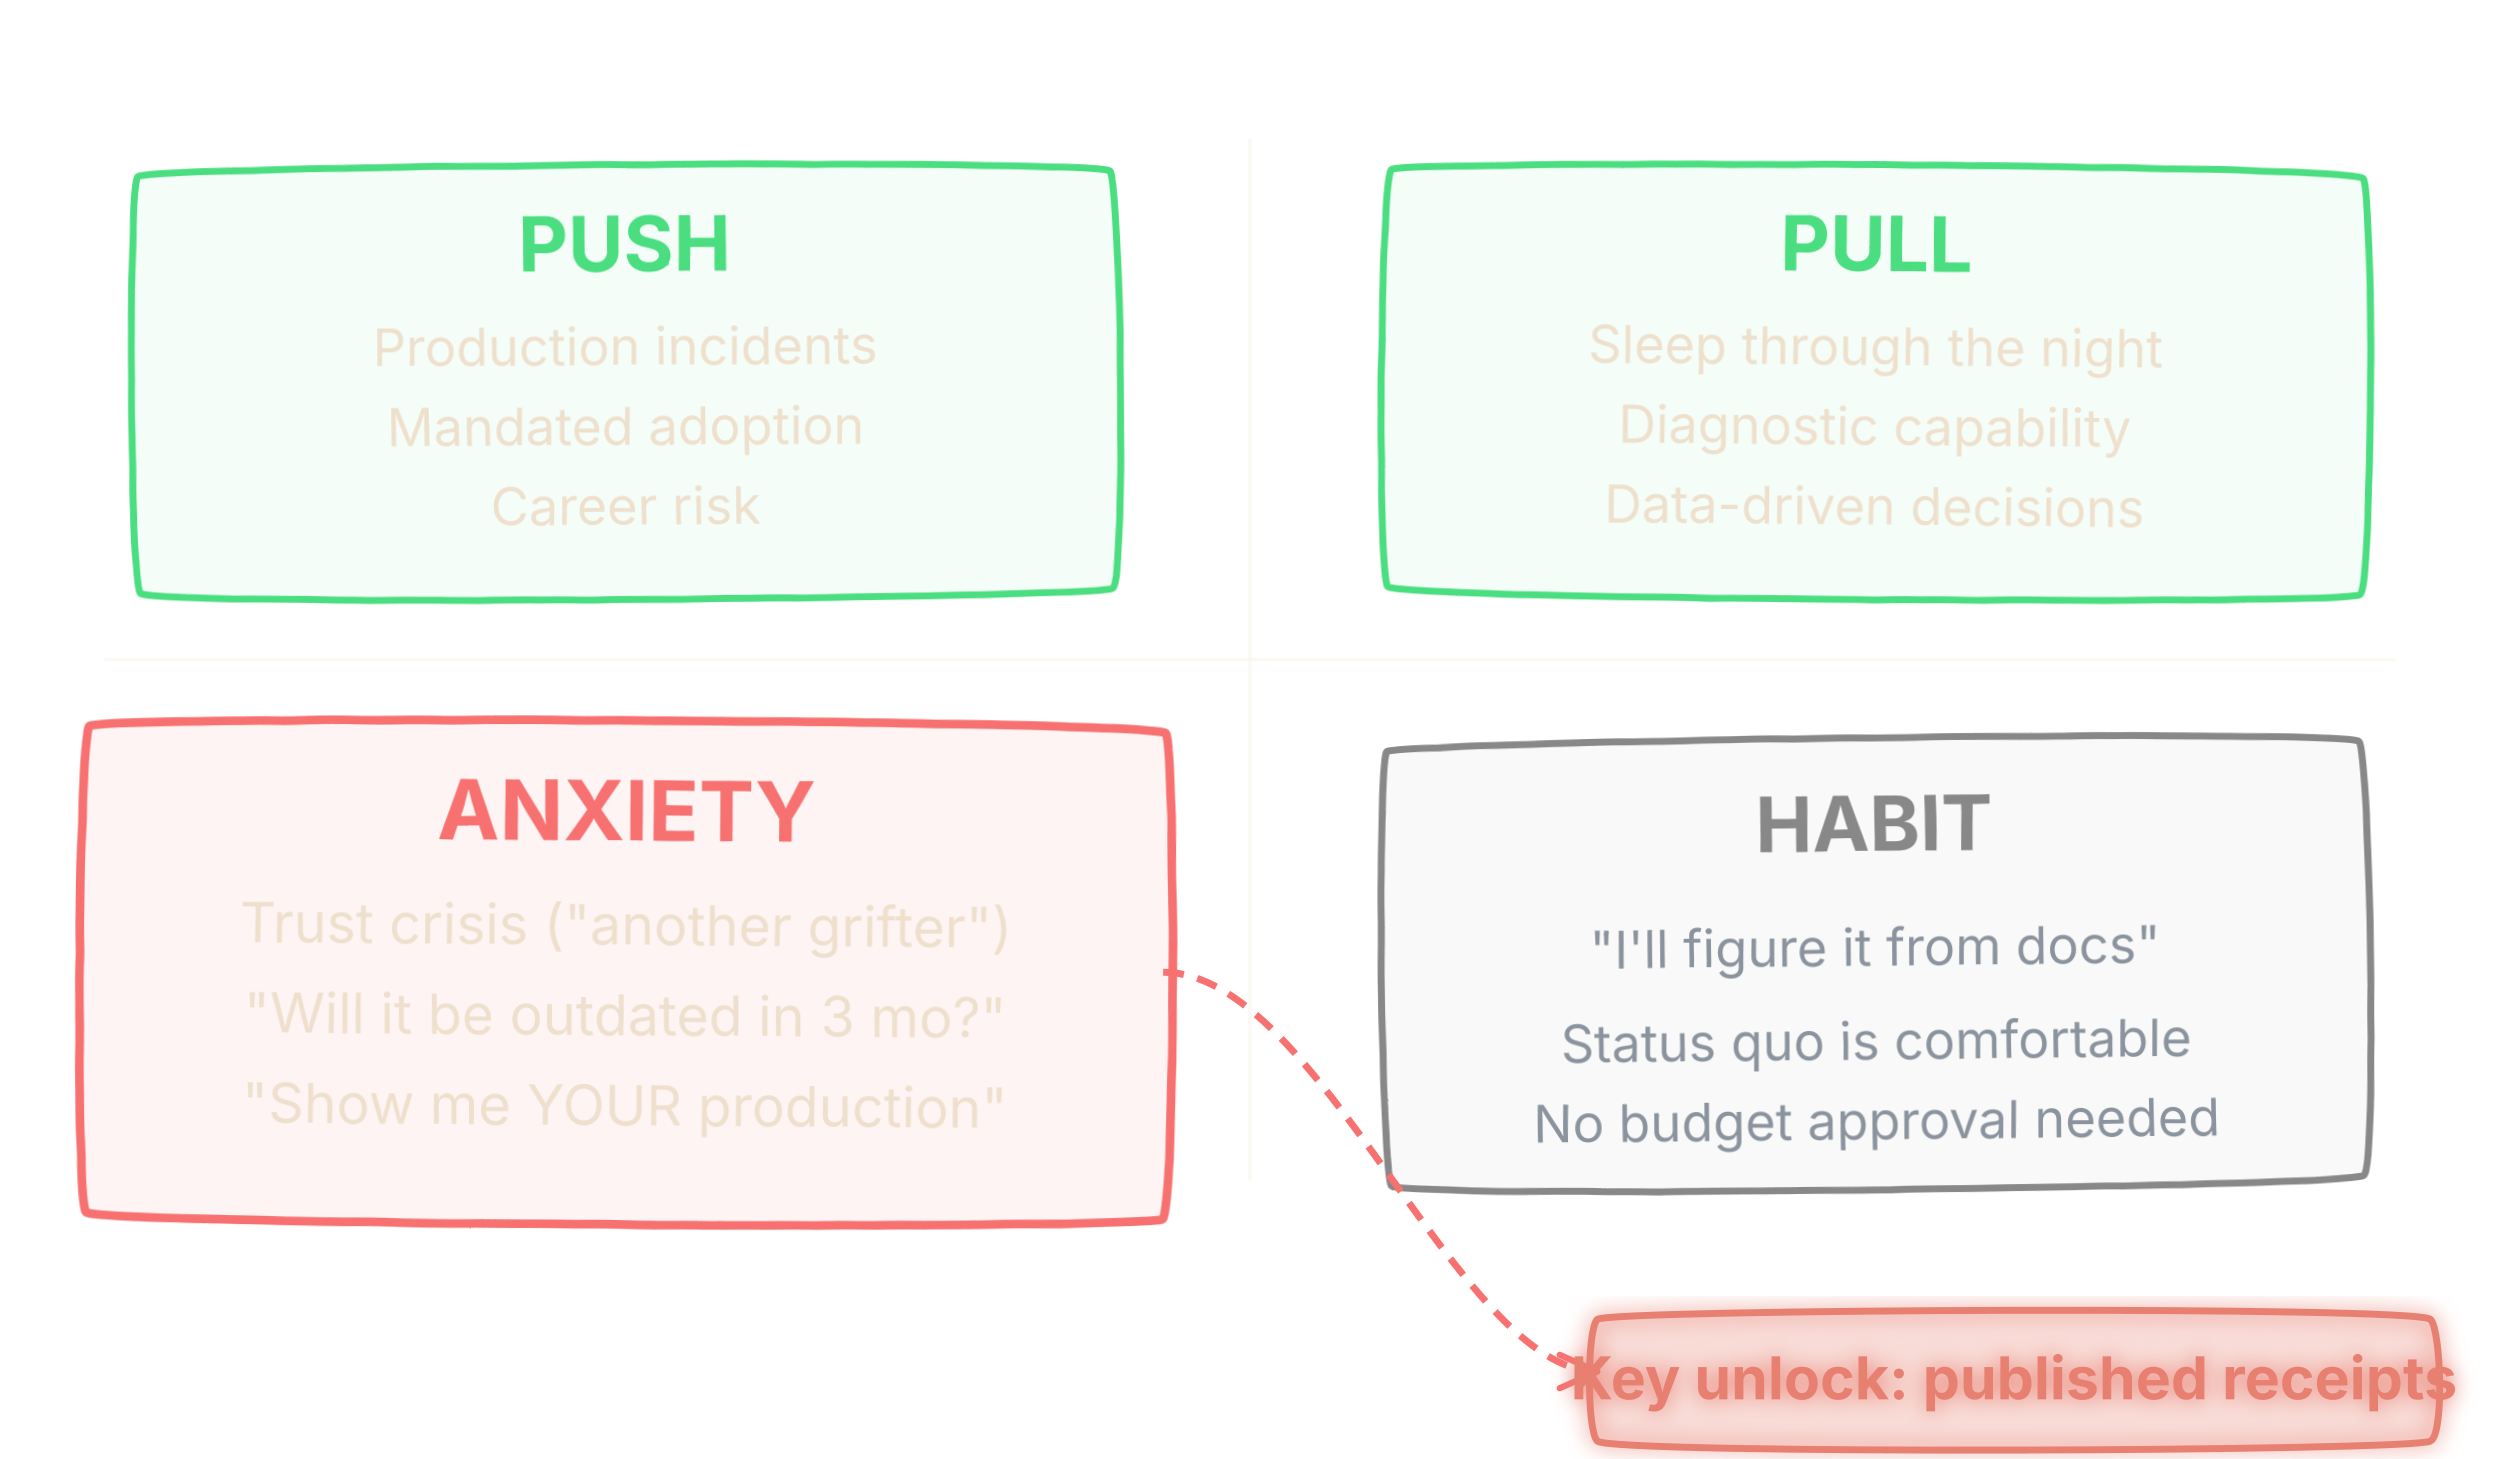
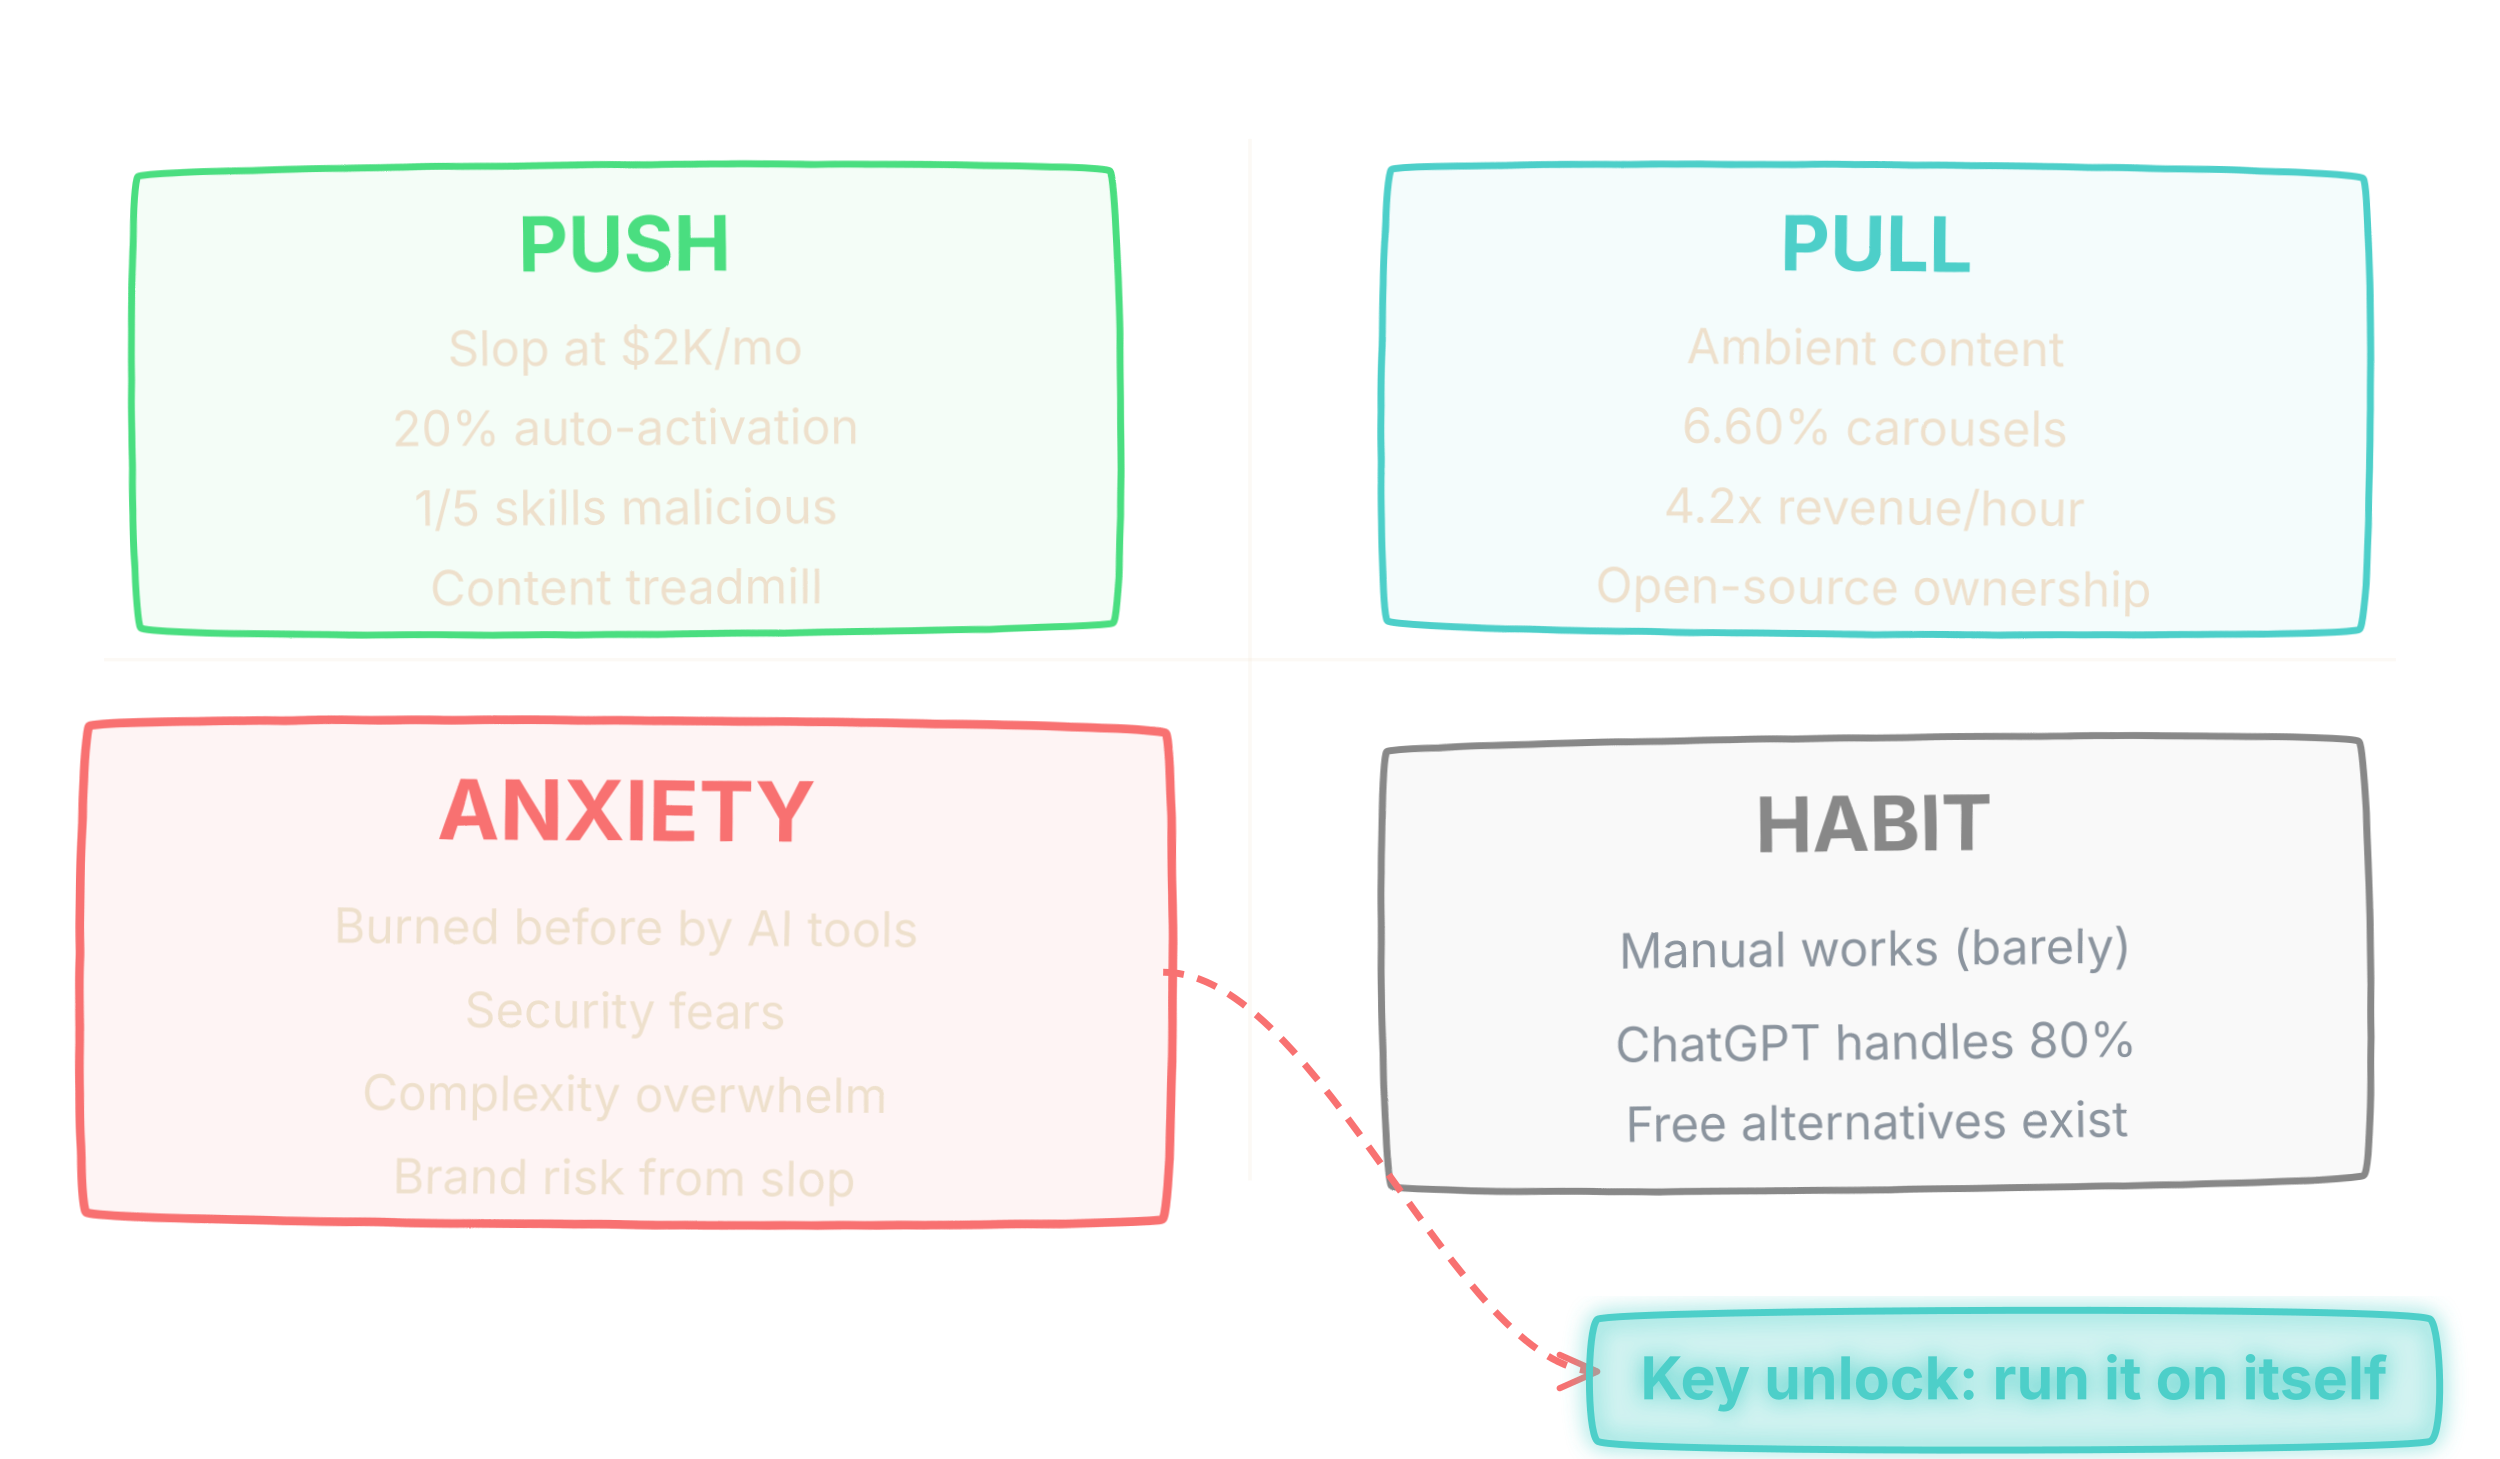
<svg xmlns="http://www.w3.org/2000/svg" viewBox="0 0 720 420" style="width:100%;max-width:720px;">
  <defs>
    <filter id="roughen-5" x="-2%" y="-2%" width="104%" height="104%">
      <feTurbulence type="turbulence" baseFrequency="0.03" numOctaves="2" result="noise" seed="5" />
      <feDisplacementMap in="SourceGraphic" in2="noise" scale="0.4" xChannelSelector="R" yChannelSelector="G" />
    </filter>
    <filter id="glow-5">
      <feGaussianBlur stdDeviation="3" result="blur" />
      <feMerge>
        <feMergeNode in="blur" />
        <feMergeNode in="SourceGraphic" />
      </feMerge>
    </filter>
-     <marker id="arrow-5" viewBox="0 0 12 10" refX="10" refY="5" markerWidth="8" markerHeight="6" orient="auto-start-reverse" fill="none" stroke="#eee0cc" stroke-width="1.5" stroke-linecap="round" stroke-linejoin="round">
-       <path d="M 1,1 L 10,5 L 1,9" />
-     </marker>
    <marker id="arrow-5a" viewBox="0 0 12 10" refX="10" refY="5" markerWidth="8" markerHeight="6" orient="auto-start-reverse" fill="none" stroke="#f87171" stroke-width="1.5" stroke-linecap="round" stroke-linejoin="round">
      <path d="M 1,1 L 10,5 L 1,9" />
    </marker>
  </defs>
  <line x1="360" y1="40" x2="360" y2="340" stroke="#eee0cc" stroke-width="1" opacity="0.2" />
  <line x1="30" y1="190" x2="690" y2="190" stroke="#eee0cc" stroke-width="1" opacity="0.2" />
  <g filter="url(#roughen-5)" transform="rotate(-0.3, 180, 110)">
-     <path d="M 40,50 C 43,47 317,46 320,50 C 323,53 324,168 320,170 C 317,173 43,174 40,170 C 37,167 37,53 40,50 Z" fill="rgba(78,222,128,0.06)" stroke="#4ade80" stroke-width="2" stroke-linecap="round" stroke-linejoin="round" />
+     <path d="M 40,50 C 43,47 317,46 320,50 C 323,53 324,178 320,180 C 317,183 43,184 40,180 C 37,177 37,53 40,50 Z" fill="rgba(78,222,128,0.06)" stroke="#4ade80" stroke-width="2" stroke-linecap="round" stroke-linejoin="round" />
    <text x="180" y="78" text-anchor="middle" font-family="'Inter', sans-serif" font-size="22" fill="#4ade80" font-weight="700">PUSH</text>
-     <text x="180" y="105" text-anchor="middle" font-family="'Inter', sans-serif" font-size="15" fill="#eee0cc">Production incidents</text>
-     <text x="180" y="128" text-anchor="middle" font-family="'Inter', sans-serif" font-size="15" fill="#eee0cc">Mandated adoption</text>
-     <text x="180" y="151" text-anchor="middle" font-family="'Inter', sans-serif" font-size="15" fill="#eee0cc">Career risk</text>
+     <text x="180" y="105" text-anchor="middle" font-family="'Inter', sans-serif" font-size="14" fill="#eee0cc">Slop at $2K/mo</text>
+     <text x="180" y="128" text-anchor="middle" font-family="'Inter', sans-serif" font-size="14" fill="#eee0cc">20% auto-activation</text>
+     <text x="180" y="151" text-anchor="middle" font-family="'Inter', sans-serif" font-size="14" fill="#eee0cc">1/5 skills malicious</text>
+     <text x="180" y="174" text-anchor="middle" font-family="'Inter', sans-serif" font-size="14" fill="#eee0cc">Content treadmill</text>
  </g>
  <g filter="url(#roughen-5)" transform="rotate(0.5, 540, 110)">
-     <path d="M 400,50 C 403,47 677,46 680,50 C 683,53 684,168 680,170 C 677,173 403,174 400,170 C 397,167 397,53 400,50 Z" fill="rgba(78,222,128,0.06)" stroke="#4ade80" stroke-width="2" stroke-linecap="round" stroke-linejoin="round" />
-     <text x="540" y="78" text-anchor="middle" font-family="'Inter', sans-serif" font-size="22" fill="#4ade80" font-weight="700">PULL</text>
-     <text x="540" y="105" text-anchor="middle" font-family="'Inter', sans-serif" font-size="15" fill="#eee0cc">Sleep through the night</text>
-     <text x="540" y="128" text-anchor="middle" font-family="'Inter', sans-serif" font-size="15" fill="#eee0cc">Diagnostic capability</text>
-     <text x="540" y="151" text-anchor="middle" font-family="'Inter', sans-serif" font-size="15" fill="#eee0cc">Data-driven decisions</text>
+     <path d="M 400,50 C 403,47 677,46 680,50 C 683,53 684,178 680,180 C 677,183 403,184 400,180 C 397,177 397,53 400,50 Z" fill="rgba(77,207,201,0.06)" stroke="#4DCFC9" stroke-width="2" stroke-linecap="round" stroke-linejoin="round" />
+     <text x="540" y="78" text-anchor="middle" font-family="'Inter', sans-serif" font-size="22" fill="#4DCFC9" font-weight="700">PULL</text>
+     <text x="540" y="105" text-anchor="middle" font-family="'Inter', sans-serif" font-size="14" fill="#eee0cc">Ambient content</text>
+     <text x="540" y="128" text-anchor="middle" font-family="'Inter', sans-serif" font-size="14" fill="#eee0cc">6.60% carousels</text>
+     <text x="540" y="151" text-anchor="middle" font-family="'Inter', sans-serif" font-size="14" fill="#eee0cc">4.2x revenue/hour</text>
+     <text x="540" y="174" text-anchor="middle" font-family="'Inter', sans-serif" font-size="14" fill="#eee0cc">Open-source ownership</text>
  </g>
  <g filter="url(#roughen-5)" transform="rotate(0.4, 180, 290)">
    <path d="M 25,210 C 28,207 332,206 335,210 C 338,213 339,348 335,350 C 332,353 28,354 25,350 C 22,347 22,213 25,210 Z" fill="rgba(248,113,113,0.08)" stroke="#f87171" stroke-width="2.5" stroke-linecap="round" stroke-linejoin="round" />
    <text x="180" y="242" text-anchor="middle" font-family="'Inter', sans-serif" font-size="24" fill="#f87171" font-weight="700">ANXIETY</text>
-     <text x="180" y="272" text-anchor="middle" font-family="'Inter', sans-serif" font-size="16" fill="#eee0cc">Trust crisis ("another grifter")</text>
-     <text x="180" y="298" text-anchor="middle" font-family="'Inter', sans-serif" font-size="16" fill="#eee0cc">"Will it be outdated in 3 mo?"</text>
-     <text x="180" y="324" text-anchor="middle" font-family="'Inter', sans-serif" font-size="16" fill="#eee0cc">"Show me YOUR production"</text>
+     <text x="180" y="272" text-anchor="middle" font-family="'Inter', sans-serif" font-size="14" fill="#eee0cc">Burned before by AI tools</text>
+     <text x="180" y="296" text-anchor="middle" font-family="'Inter', sans-serif" font-size="14" fill="#eee0cc">Security fears</text>
+     <text x="180" y="320" text-anchor="middle" font-family="'Inter', sans-serif" font-size="14" fill="#eee0cc">Complexity overwhelm</text>
+     <text x="180" y="344" text-anchor="middle" font-family="'Inter', sans-serif" font-size="14" fill="#eee0cc">Brand risk from slop</text>
  </g>
  <g filter="url(#roughen-5)" transform="rotate(-0.6, 540, 280)">
    <path d="M 400,215 C 403,212 677,211 680,215 C 683,218 684,338 680,340 C 677,343 403,344 400,340 C 397,337 397,218 400,215 Z" fill="rgba(136,136,136,0.05)" stroke="#888888" stroke-width="2" stroke-linecap="round" stroke-linejoin="round" />
    <text x="540" y="245" text-anchor="middle" font-family="'Inter', sans-serif" font-size="22" fill="#888888" font-weight="700">HABIT</text>
-     <text x="540" y="278" text-anchor="middle" font-family="'Inter', sans-serif" font-size="15" fill="#8b949e">"I'll figure it from docs"</text>
-     <text x="540" y="305" text-anchor="middle" font-family="'Inter', sans-serif" font-size="15" fill="#8b949e">Status quo is comfortable</text>
-     <text x="540" y="328" text-anchor="middle" font-family="'Inter', sans-serif" font-size="15" fill="#8b949e">No budget approval needed</text>
+     <text x="540" y="278" text-anchor="middle" font-family="'Inter', sans-serif" font-size="14" fill="#8b949e">Manual works (barely)</text>
+     <text x="540" y="305" text-anchor="middle" font-family="'Inter', sans-serif" font-size="14" fill="#8b949e">ChatGPT handles 80%</text>
+     <text x="540" y="328" text-anchor="middle" font-family="'Inter', sans-serif" font-size="14" fill="#8b949e">Free alternatives exist</text>
  </g>
  <path d="M 335,280 C 380,280 420,395 460,395" stroke="#f87171" stroke-width="2" fill="none" stroke-dasharray="6,4" marker-end="url(#arrow-5a)" />
  <g filter="url(#glow-5)">
-     <path d="M 460,380 C 463,377 697,376 700,380 C 703,383 704,413 700,415 C 697,418 463,419 460,415 C 457,412 457,383 460,380 Z" fill="rgba(232,128,114,0.15)" stroke="#e88072" stroke-width="2" stroke-linecap="round" stroke-linejoin="round" />
-     <text x="580" y="403" text-anchor="middle" font-family="'Inter', sans-serif" font-size="17" fill="#e88072" font-weight="700">Key unlock: published receipts</text>
+     <path d="M 460,380 C 463,377 697,376 700,380 C 703,383 704,413 700,415 C 697,418 463,419 460,415 C 457,412 457,383 460,380 Z" fill="rgba(77,207,201,0.15)" stroke="#4DCFC9" stroke-width="2" stroke-linecap="round" stroke-linejoin="round" />
+     <text x="580" y="403" text-anchor="middle" font-family="'Inter', sans-serif" font-size="17" fill="#4DCFC9" font-weight="700">Key unlock: run it on itself</text>
  </g>
</svg>
